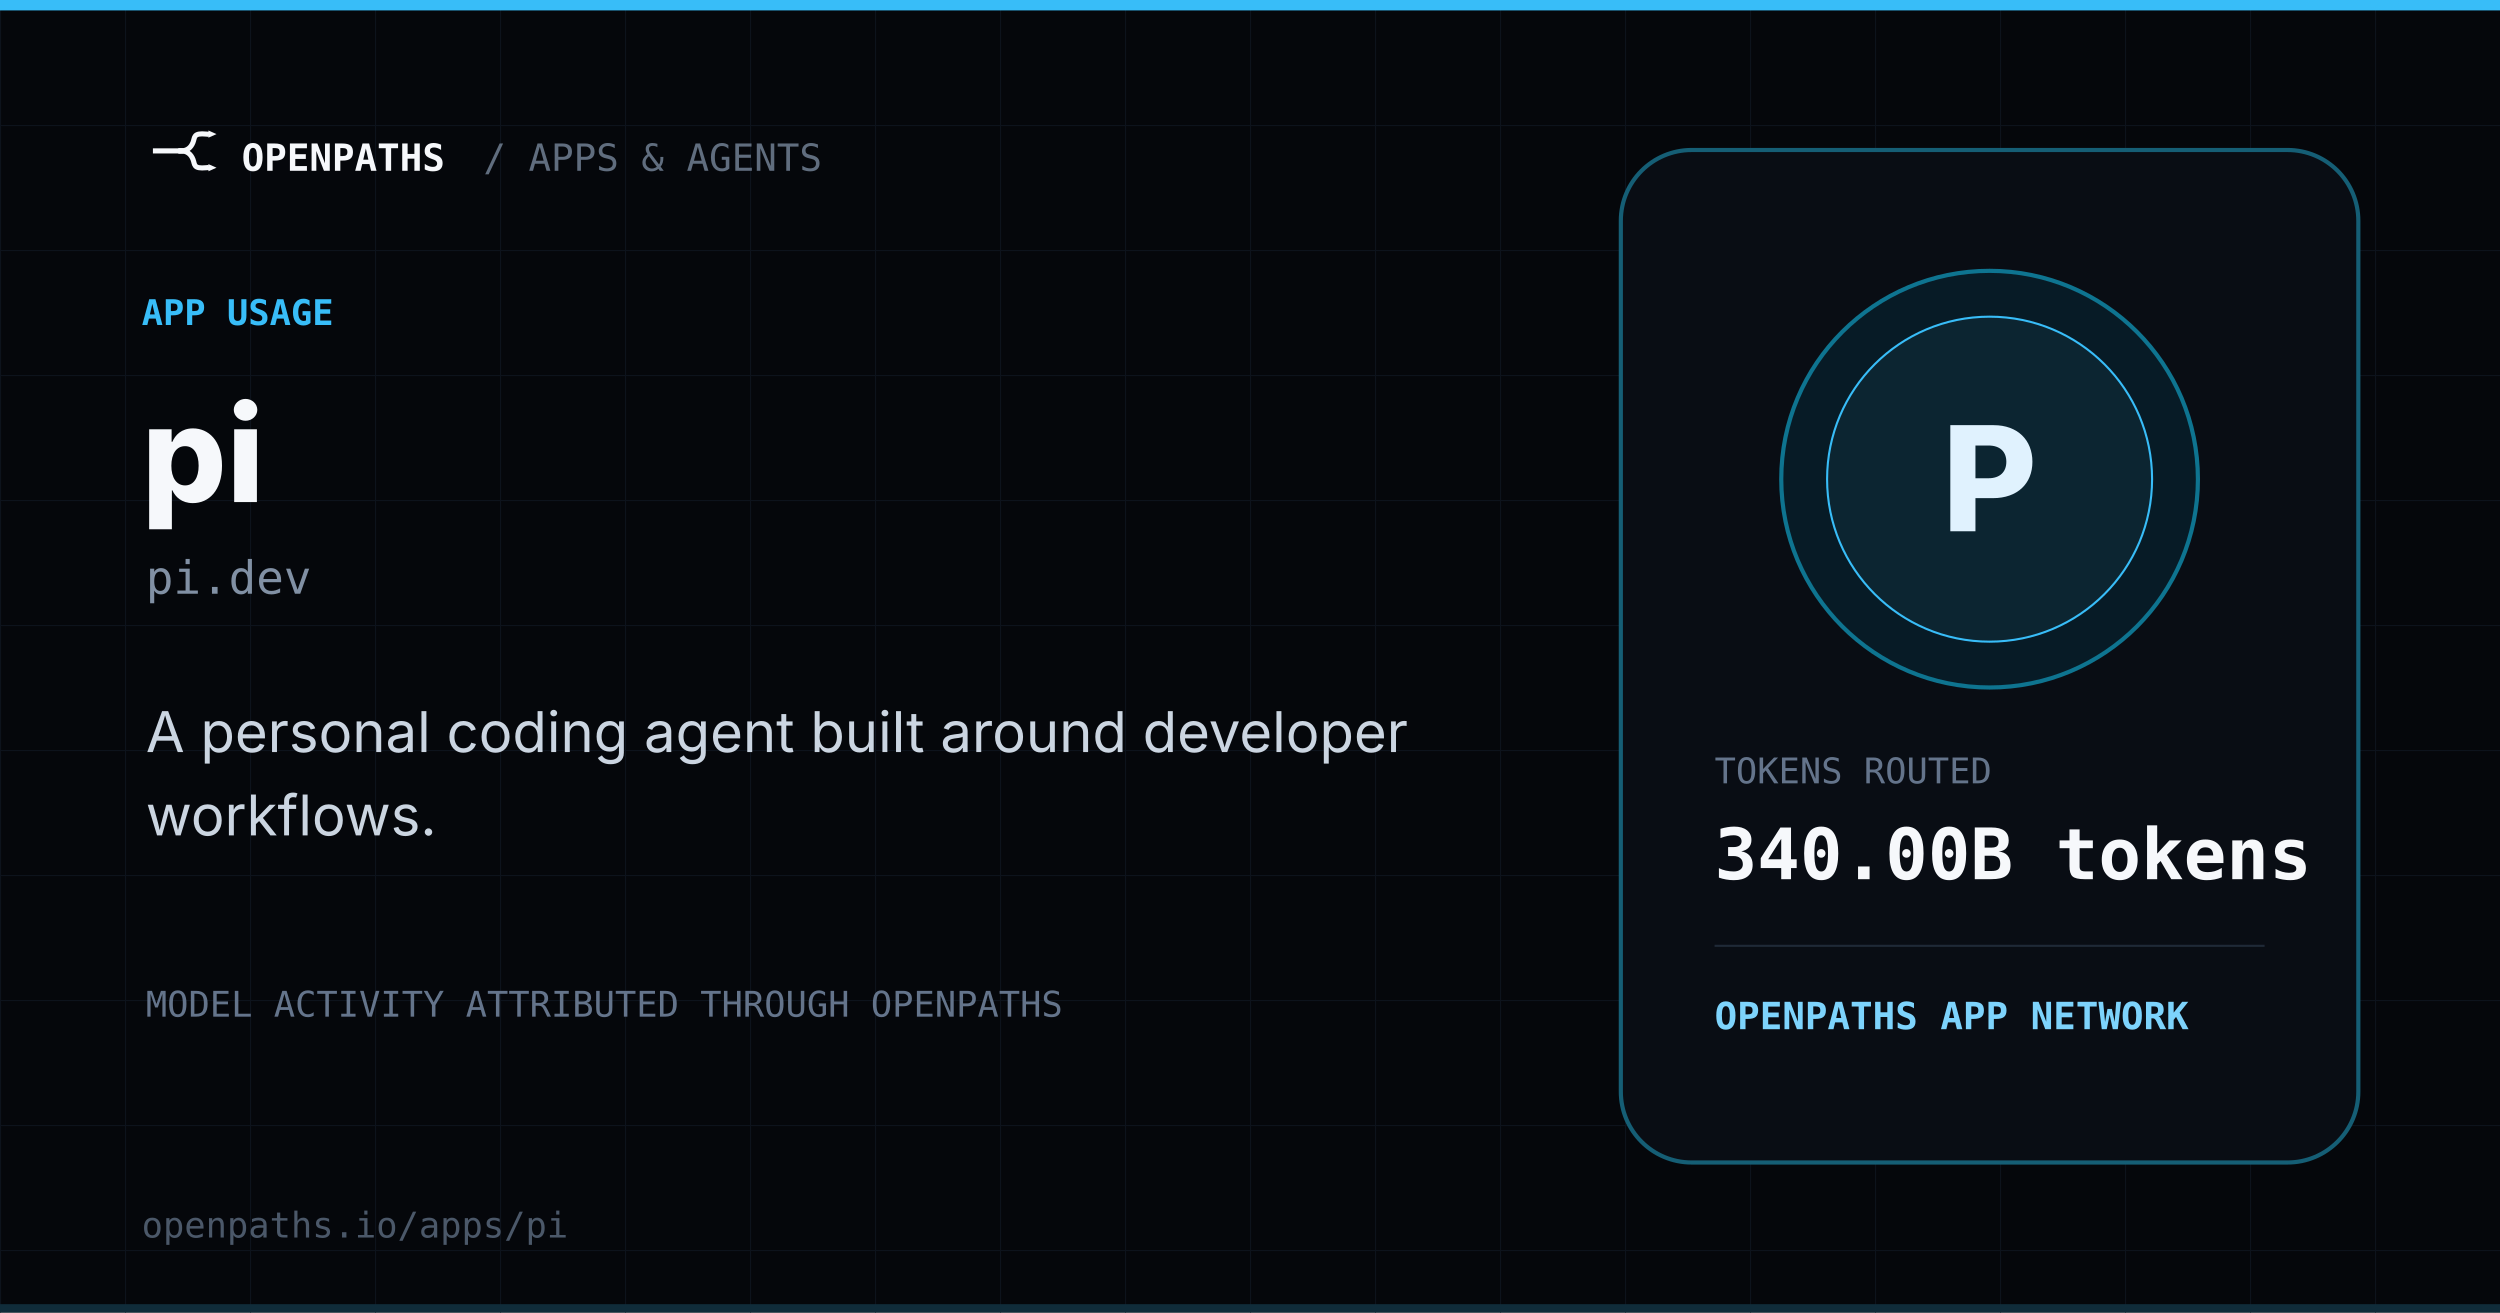
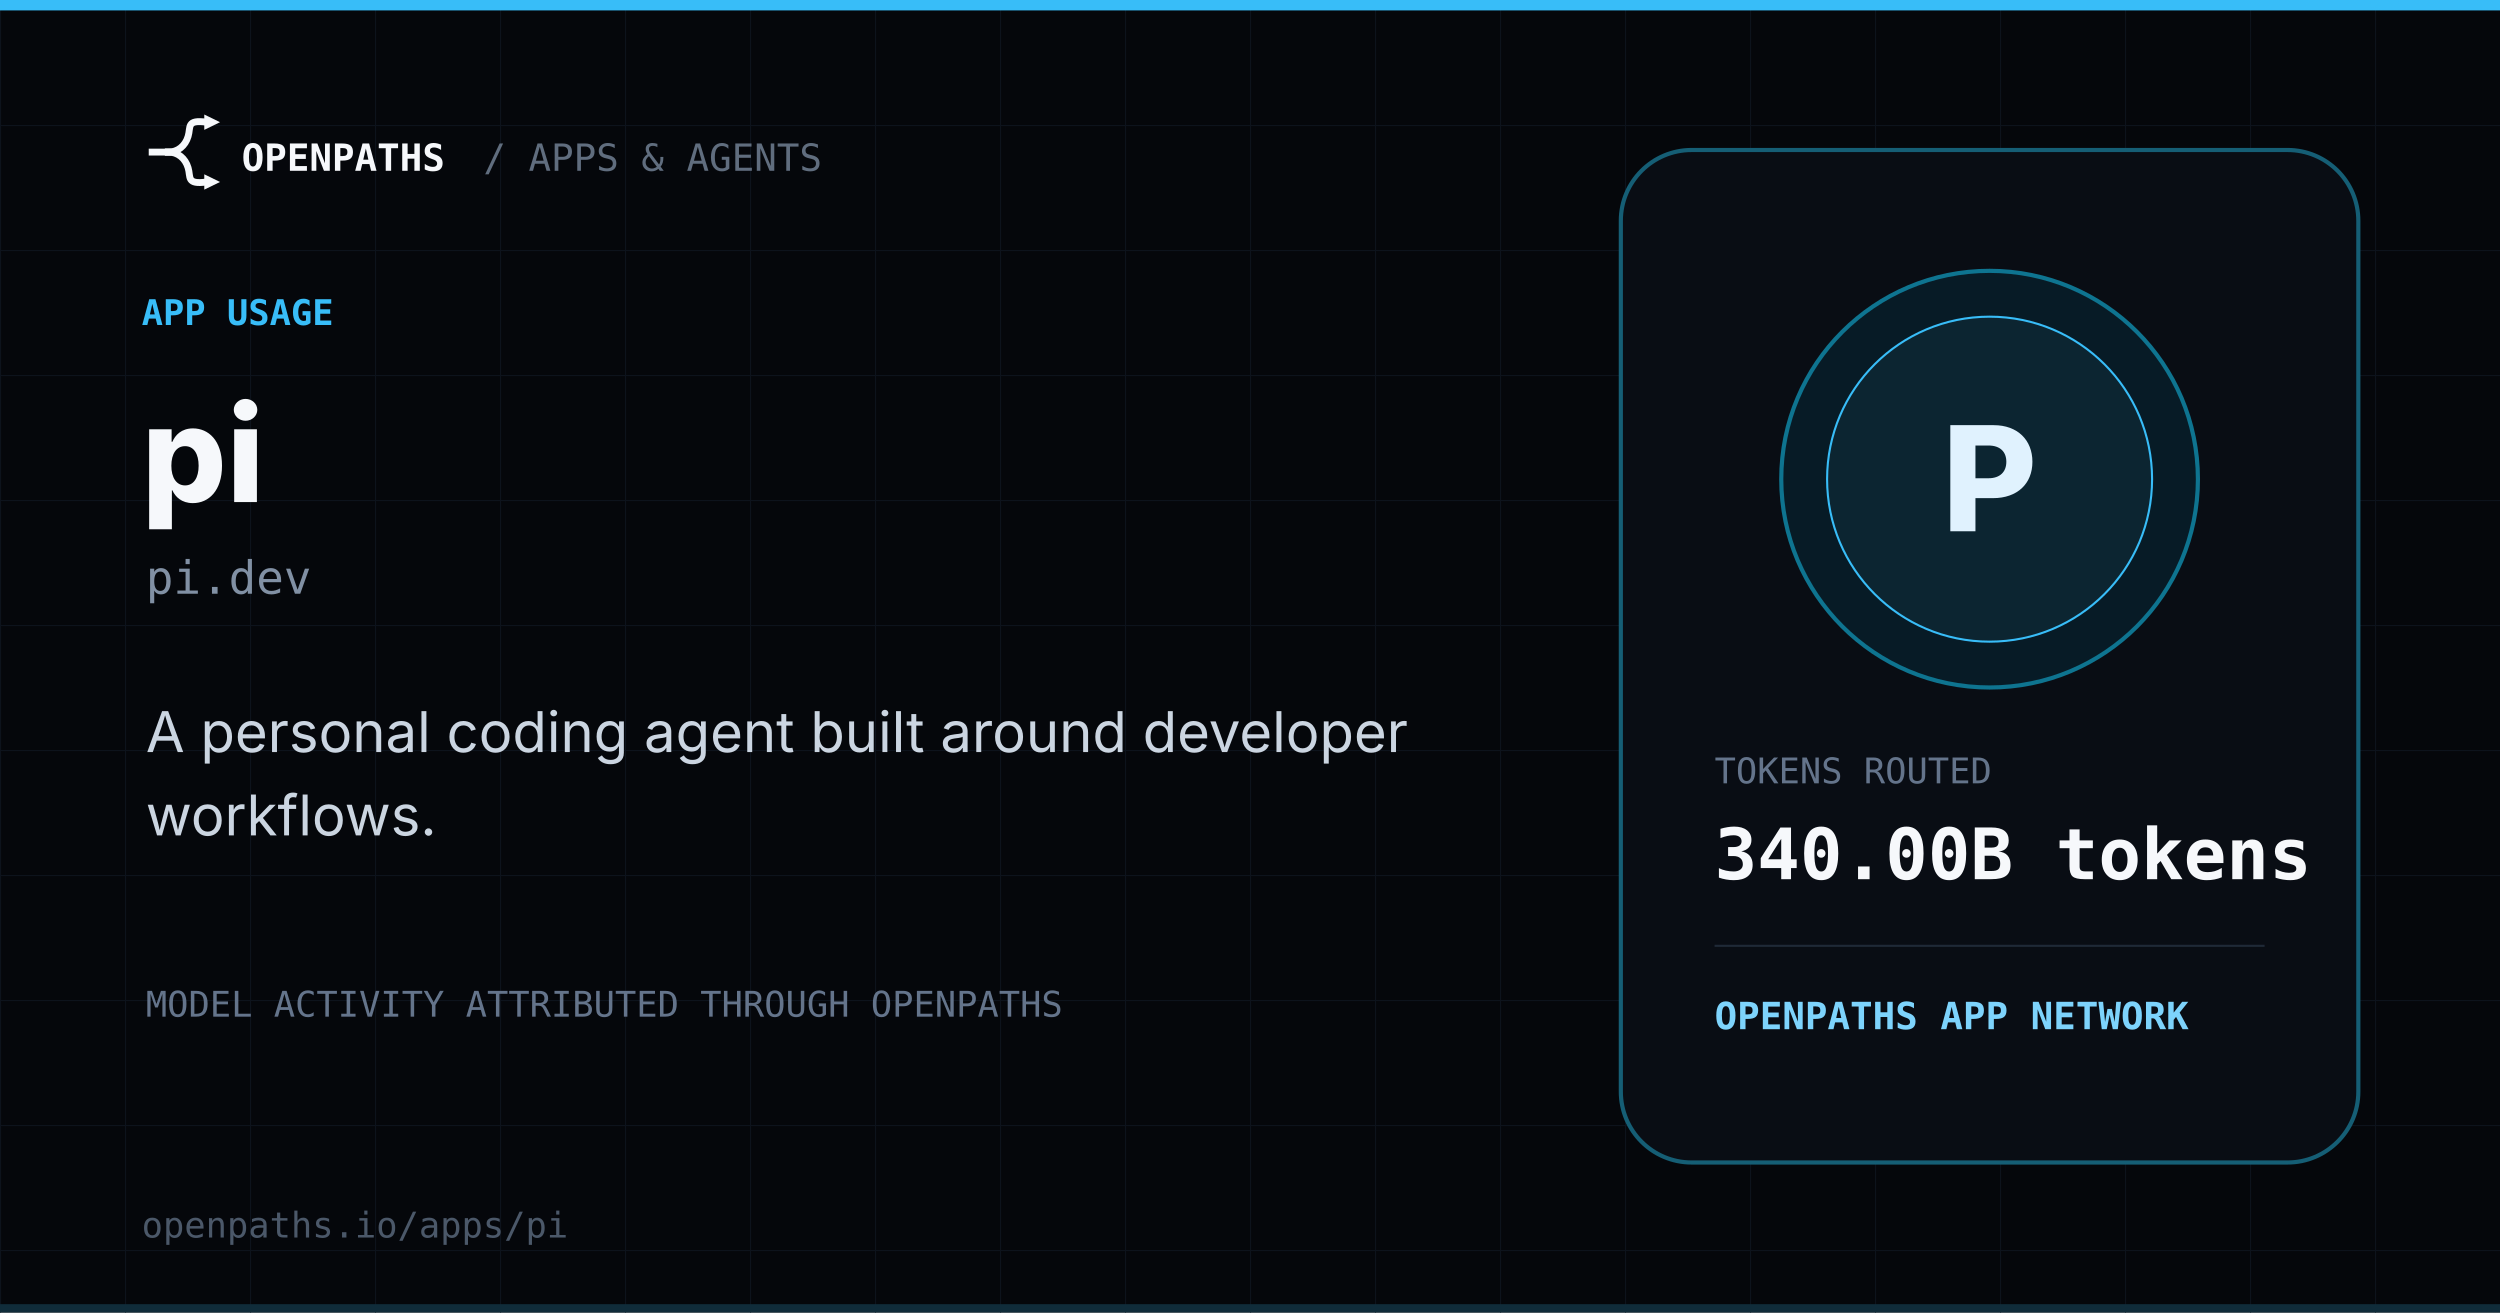
<svg xmlns="http://www.w3.org/2000/svg" width="1200" height="630" viewBox="0 0 1200 630">
  <defs>
    <pattern id="grid" width="60" height="60" patternUnits="userSpaceOnUse">
      <path d="M60 0H0V60" fill="none" stroke="#0d131c" />
    </pattern>
  </defs>
  <rect width="1200" height="630" fill="#05070b" />
  <rect width="1200" height="630" fill="url(#grid)" />
  <rect width="1200" height="5" fill="#38bdf8" />
  <rect y="626" width="1200" height="4" fill="#102c3a" />
-   <g transform="translate(68 54) scale(.072)">
+   <g transform="translate(68 54) scale(.0969388) translate(-120 -60)">
    <g transform="rotate(180 256 256)" fill="none" stroke="#f6f8fb" stroke-width="34" stroke-linecap="square" stroke-linejoin="round">
-       <path d="M420 256C360 256 316 256 250 256" />
-       <path d="M250 256C210 256 184 235 170 200C156 165 170 135 80 144" />
-       <path d="M250 256C210 256 184 277 170 312C156 347 170 377 80 368" />
+       <path d="M340 256C315 256 282 256 260 256" />
+       <path d="M260 256C214 256 176 226 162 178C148 132 172 94 70 108" />
+       <path d="M260 256C214 256 176 286 162 334C148 380 172 418 70 404" />
      <g fill="#f6f8fb" stroke="none">
-         <path d="M13 144l54 24v-48z" />
-         <path d="M13 368l54 24v-48z" />
+         <path d="M4 108l78 38V70z" />
+         <path d="M4 404l78 38v-76z" />
      </g>
    </g>
  </g>
  <text x="116" y="82" fill="#f6f8fb" font-family="ui-monospace, SFMono-Regular, Menlo, monospace" font-size="18" font-weight="700">OPENPATHS</text>
  <text x="232" y="82" fill="#606d7e" font-family="ui-monospace, SFMono-Regular, Menlo, monospace" font-size="18">/  APPS &amp; AGENTS</text>
  <text x="68" y="156" fill="#38bdf8" font-family="ui-monospace, SFMono-Regular, Menlo, monospace" font-size="17" font-weight="700">APP USAGE</text>
  <text x="68" y="241" fill="#f6f8fb" font-family="Inter, ui-sans-serif, system-ui, sans-serif" font-size="64" font-weight="800">pi</text>
  <text x="70" y="285" fill="#8190a4" font-family="ui-monospace, SFMono-Regular, Menlo, monospace" font-size="22">pi.dev</text>
  <text x="70" y="361" fill="#cbd5e1" font-family="Inter, ui-sans-serif, system-ui, sans-serif" font-size="27">A personal coding agent built around developer</text>
  <text x="70" y="401" fill="#cbd5e1" font-family="Inter, ui-sans-serif, system-ui, sans-serif" font-size="27">workflows.</text>
  <text x="70" y="488" fill="#64748b" font-family="ui-monospace, SFMono-Regular, Menlo, monospace" font-size="17">MODEL ACTIVITY ATTRIBUTED THROUGH OPENPATHS</text>
  <rect x="778" y="72" width="354" height="486" rx="34" fill="#090d14" stroke="#155e75" stroke-width="2" />
  <circle cx="955" cy="230" r="100" fill="#071b26" stroke="#0e7490" stroke-width="2" />
  <circle cx="955" cy="230" r="78" fill="#0c2531" stroke="#38bdf8" />
  <text x="955" y="255" text-anchor="middle" fill="#e0f2fe" font-family="Inter, ui-sans-serif, system-ui, sans-serif" font-size="70" font-weight="800">P</text>
  <text x="823" y="376" fill="#64748b" font-family="ui-monospace, SFMono-Regular, Menlo, monospace" font-size="17">TOKENS ROUTED</text>
  <text x="823" y="422" fill="#f6f8fb" font-family="ui-monospace, SFMono-Regular, Menlo, monospace" font-size="34" font-weight="800">340.00B tokens</text>
  <line x1="823" y1="454" x2="1087" y2="454" stroke="#1f2937" />
  <text x="823" y="494" fill="#7dd3fc" font-family="ui-monospace, SFMono-Regular, Menlo, monospace" font-size="18" font-weight="700">OPENPATHS APP NETWORK</text>
  <text x="68" y="594" fill="#4b5869" font-family="ui-monospace, SFMono-Regular, Menlo, monospace" font-size="17">openpaths.io/apps/pi</text>
</svg>
